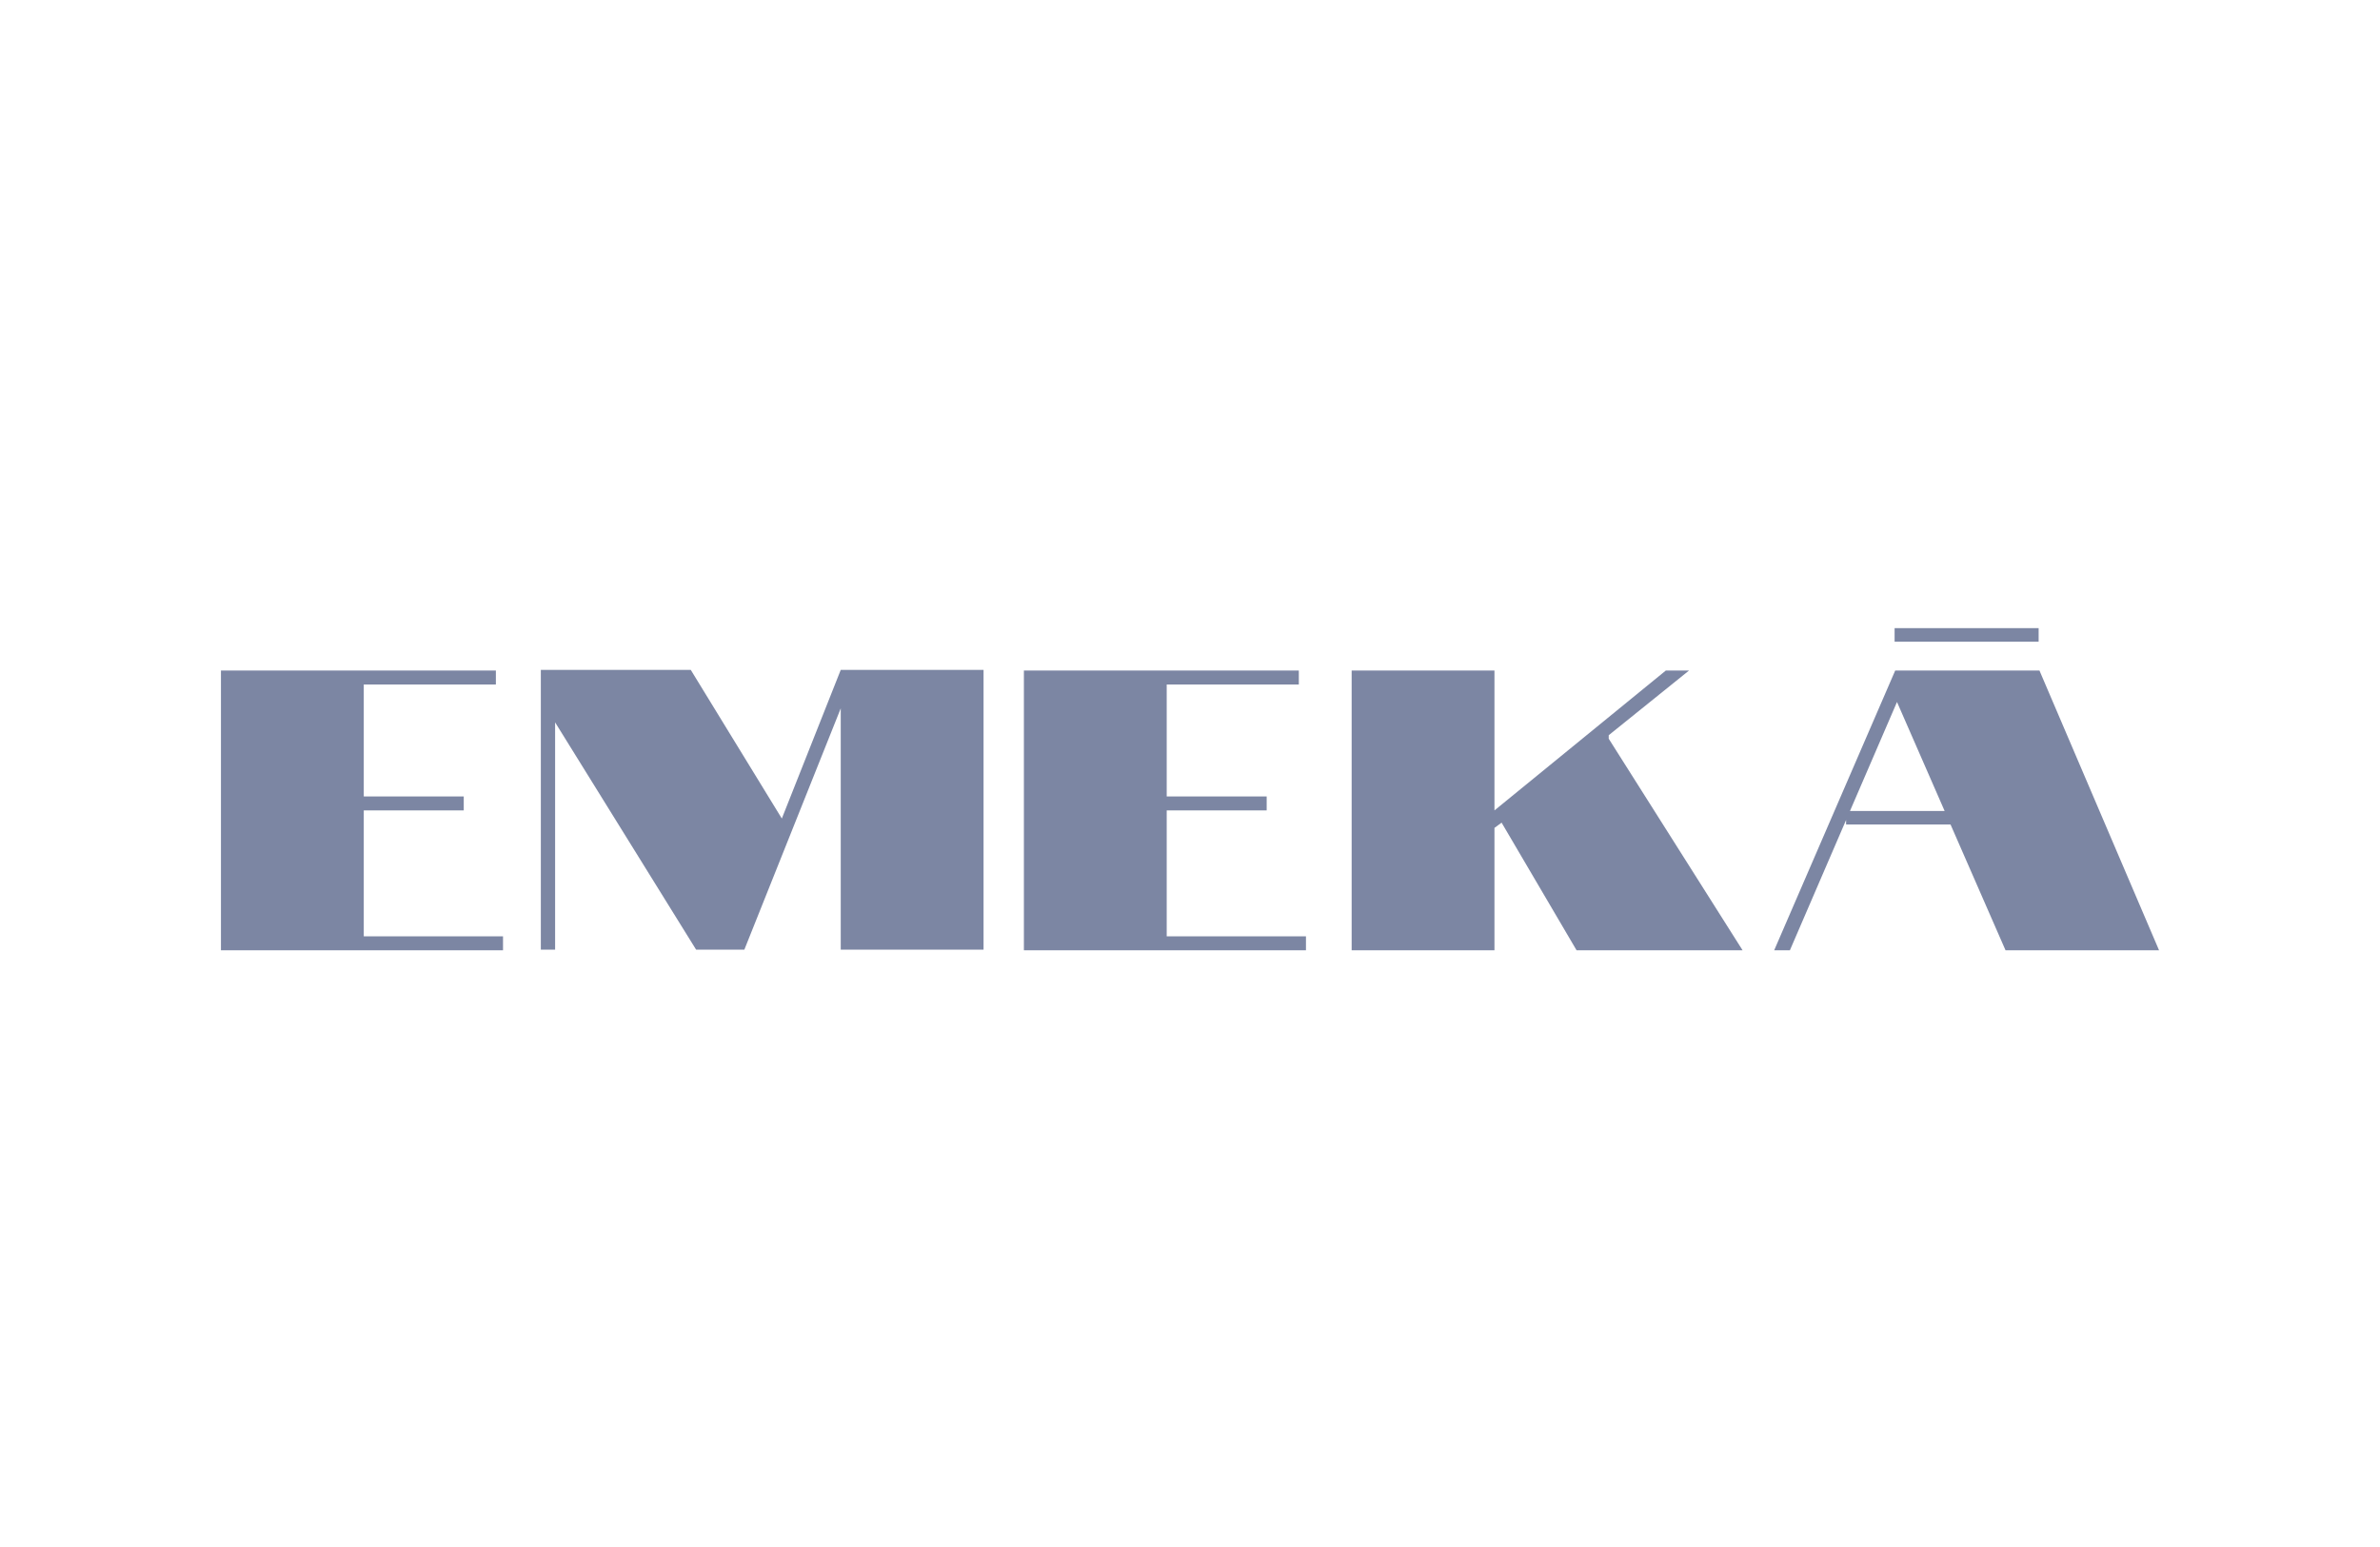
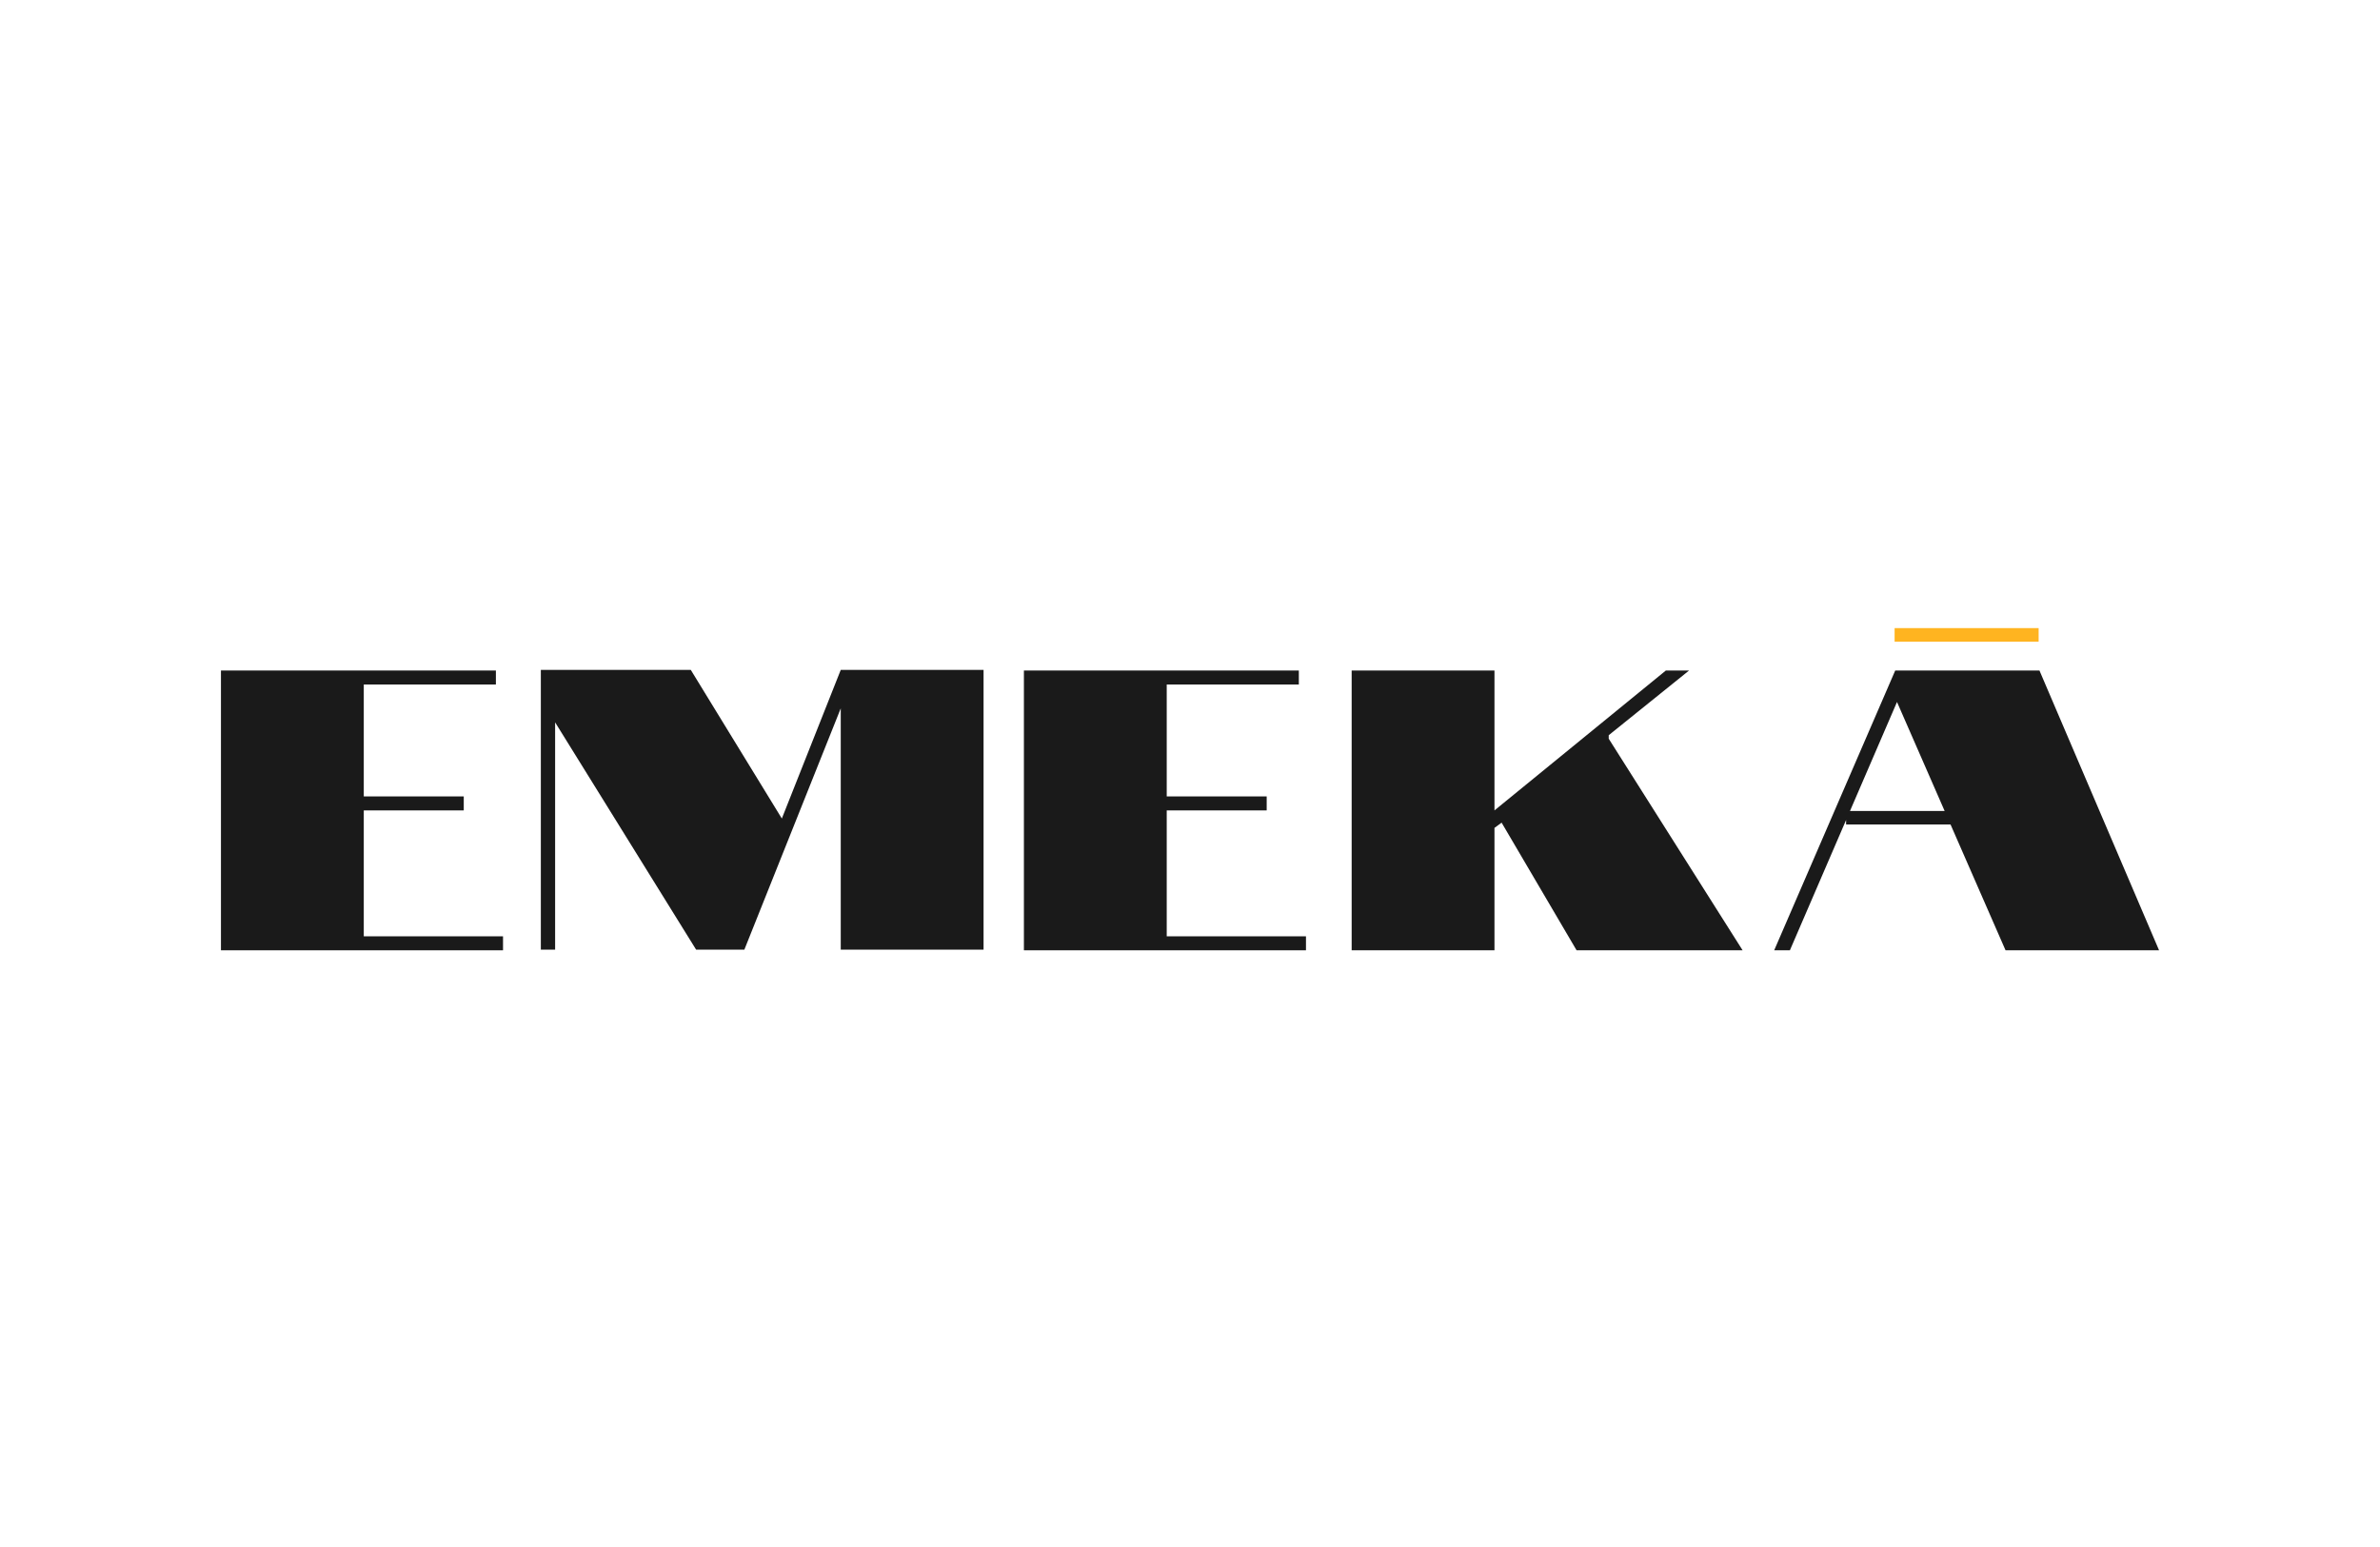
<svg xmlns="http://www.w3.org/2000/svg" width="100%" height="100%" viewBox="0 0 200 130" version="1.1" xml:space="preserve" style="fill-rule:evenodd;clip-rule:evenodd;stroke-linejoin:round;stroke-miterlimit:2;">
-   <g transform="matrix(-0.0936863,0,0,0.0936863,320.462,18.5347)">
-     <path d="M1721.19,365.55L1592,365.55L1592,377.703L1721.19,377.703L1721.19,365.55ZM3094.3,529.074L3094.3,642.009L2969.4,642.009L2969.4,654.553L3222.4,654.553L3222.4,403.595L2975.8,403.595L2975.8,416.139L3094.3,416.139L3094.3,516.523L3004.62,516.523L3004.62,529.074L3094.3,529.074ZM2666.47,403.036L2538.37,403.036L2538.37,653.995L2666.47,653.995L2666.47,437.54L2752.94,653.995L2796.18,653.995L2922.67,450.092L2922.67,653.995L2935.48,653.995L2935.48,403.036L2800.98,403.036L2719.31,536.356L2666.47,403.036ZM2374.08,529.074L2374.08,642.009L2249.18,642.009L2249.18,654.553L2502.18,654.553L2502.18,403.595L2255.58,403.595L2255.58,416.139L2374.08,416.139L2374.08,516.523L2284.41,516.523L2284.41,529.074L2374.08,529.074ZM1483.98,654.553L1621.68,654.553L1671.01,541.717L1764.7,541.717L1764.7,537.666L1815.12,654.553L1829.21,654.553L1720.64,403.594L1591.26,403.594L1483.98,654.553ZM1761.2,529.564L1676.32,529.564L1719.04,431.826L1761.2,529.564ZM1977.62,464.763L1857.53,654.554L2006.44,654.554L2073.7,540.051L2080.1,544.761L2080.1,654.554L2208.2,654.554L2208.2,403.595L2080.1,403.595L2080.1,529.075L1926.38,403.595L1905.56,403.595L1977.62,461.627L1977.62,464.763Z" style="fill:rgb(124,134,163);" />
+   <g transform="matrix(-0.093686,0,0,0.093686,320.462,18.5347)">
+     <rect x="1592" y="365.55" width="129.19" height="12.153" style="fill:rgb(255,180,32);" />
+     <path d="M3094.3,529.074L3094.3,642.009L2969.4,642.009L2969.4,654.553L3222.4,654.553L3222.4,403.595L2975.8,403.595L2975.8,416.139L3094.3,416.139L3094.3,516.523L3004.62,516.523L3004.62,529.074L3094.3,529.074Z" style="fill:rgb(26,26,26);" />
+     <path d="M2666.47,403.036L2538.37,403.036L2538.37,653.995L2666.47,653.995L2666.47,437.54L2752.94,653.995L2796.18,653.995L2922.67,450.092L2922.67,653.995L2935.48,653.995L2935.48,403.036L2800.98,403.036L2719.31,536.356L2666.47,403.036Z" style="fill:rgb(26,26,26);" />
+     <path d="M2374.08,529.074L2374.08,642.009L2249.18,642.009L2249.18,654.553L2502.18,654.553L2502.18,403.595L2255.58,403.595L2255.58,416.139L2374.08,416.139L2374.08,516.523L2284.41,516.523L2284.41,529.074L2374.08,529.074Z" style="fill:rgb(26,26,26);" />
+     <path d="M1483.98,654.553L1621.68,654.553L1671.01,541.717L1764.7,541.717L1764.7,537.666L1815.12,654.553L1829.21,654.553L1720.64,403.594L1591.26,403.594L1483.98,654.553ZM1761.2,529.564L1676.32,529.564L1719.04,431.826L1761.2,529.564Z" style="fill:rgb(26,26,26);" />
+     <path d="M1977.62,464.763L1857.53,654.554L2006.44,654.554L2073.7,540.051L2080.1,544.761L2080.1,654.554L2208.2,654.554L2208.2,403.595L2080.1,403.595L2080.1,529.075L1926.38,403.595L1905.56,403.595L1977.62,461.627L1977.62,464.763Z" style="fill:rgb(26,26,26);" />
  </g>
</svg>
